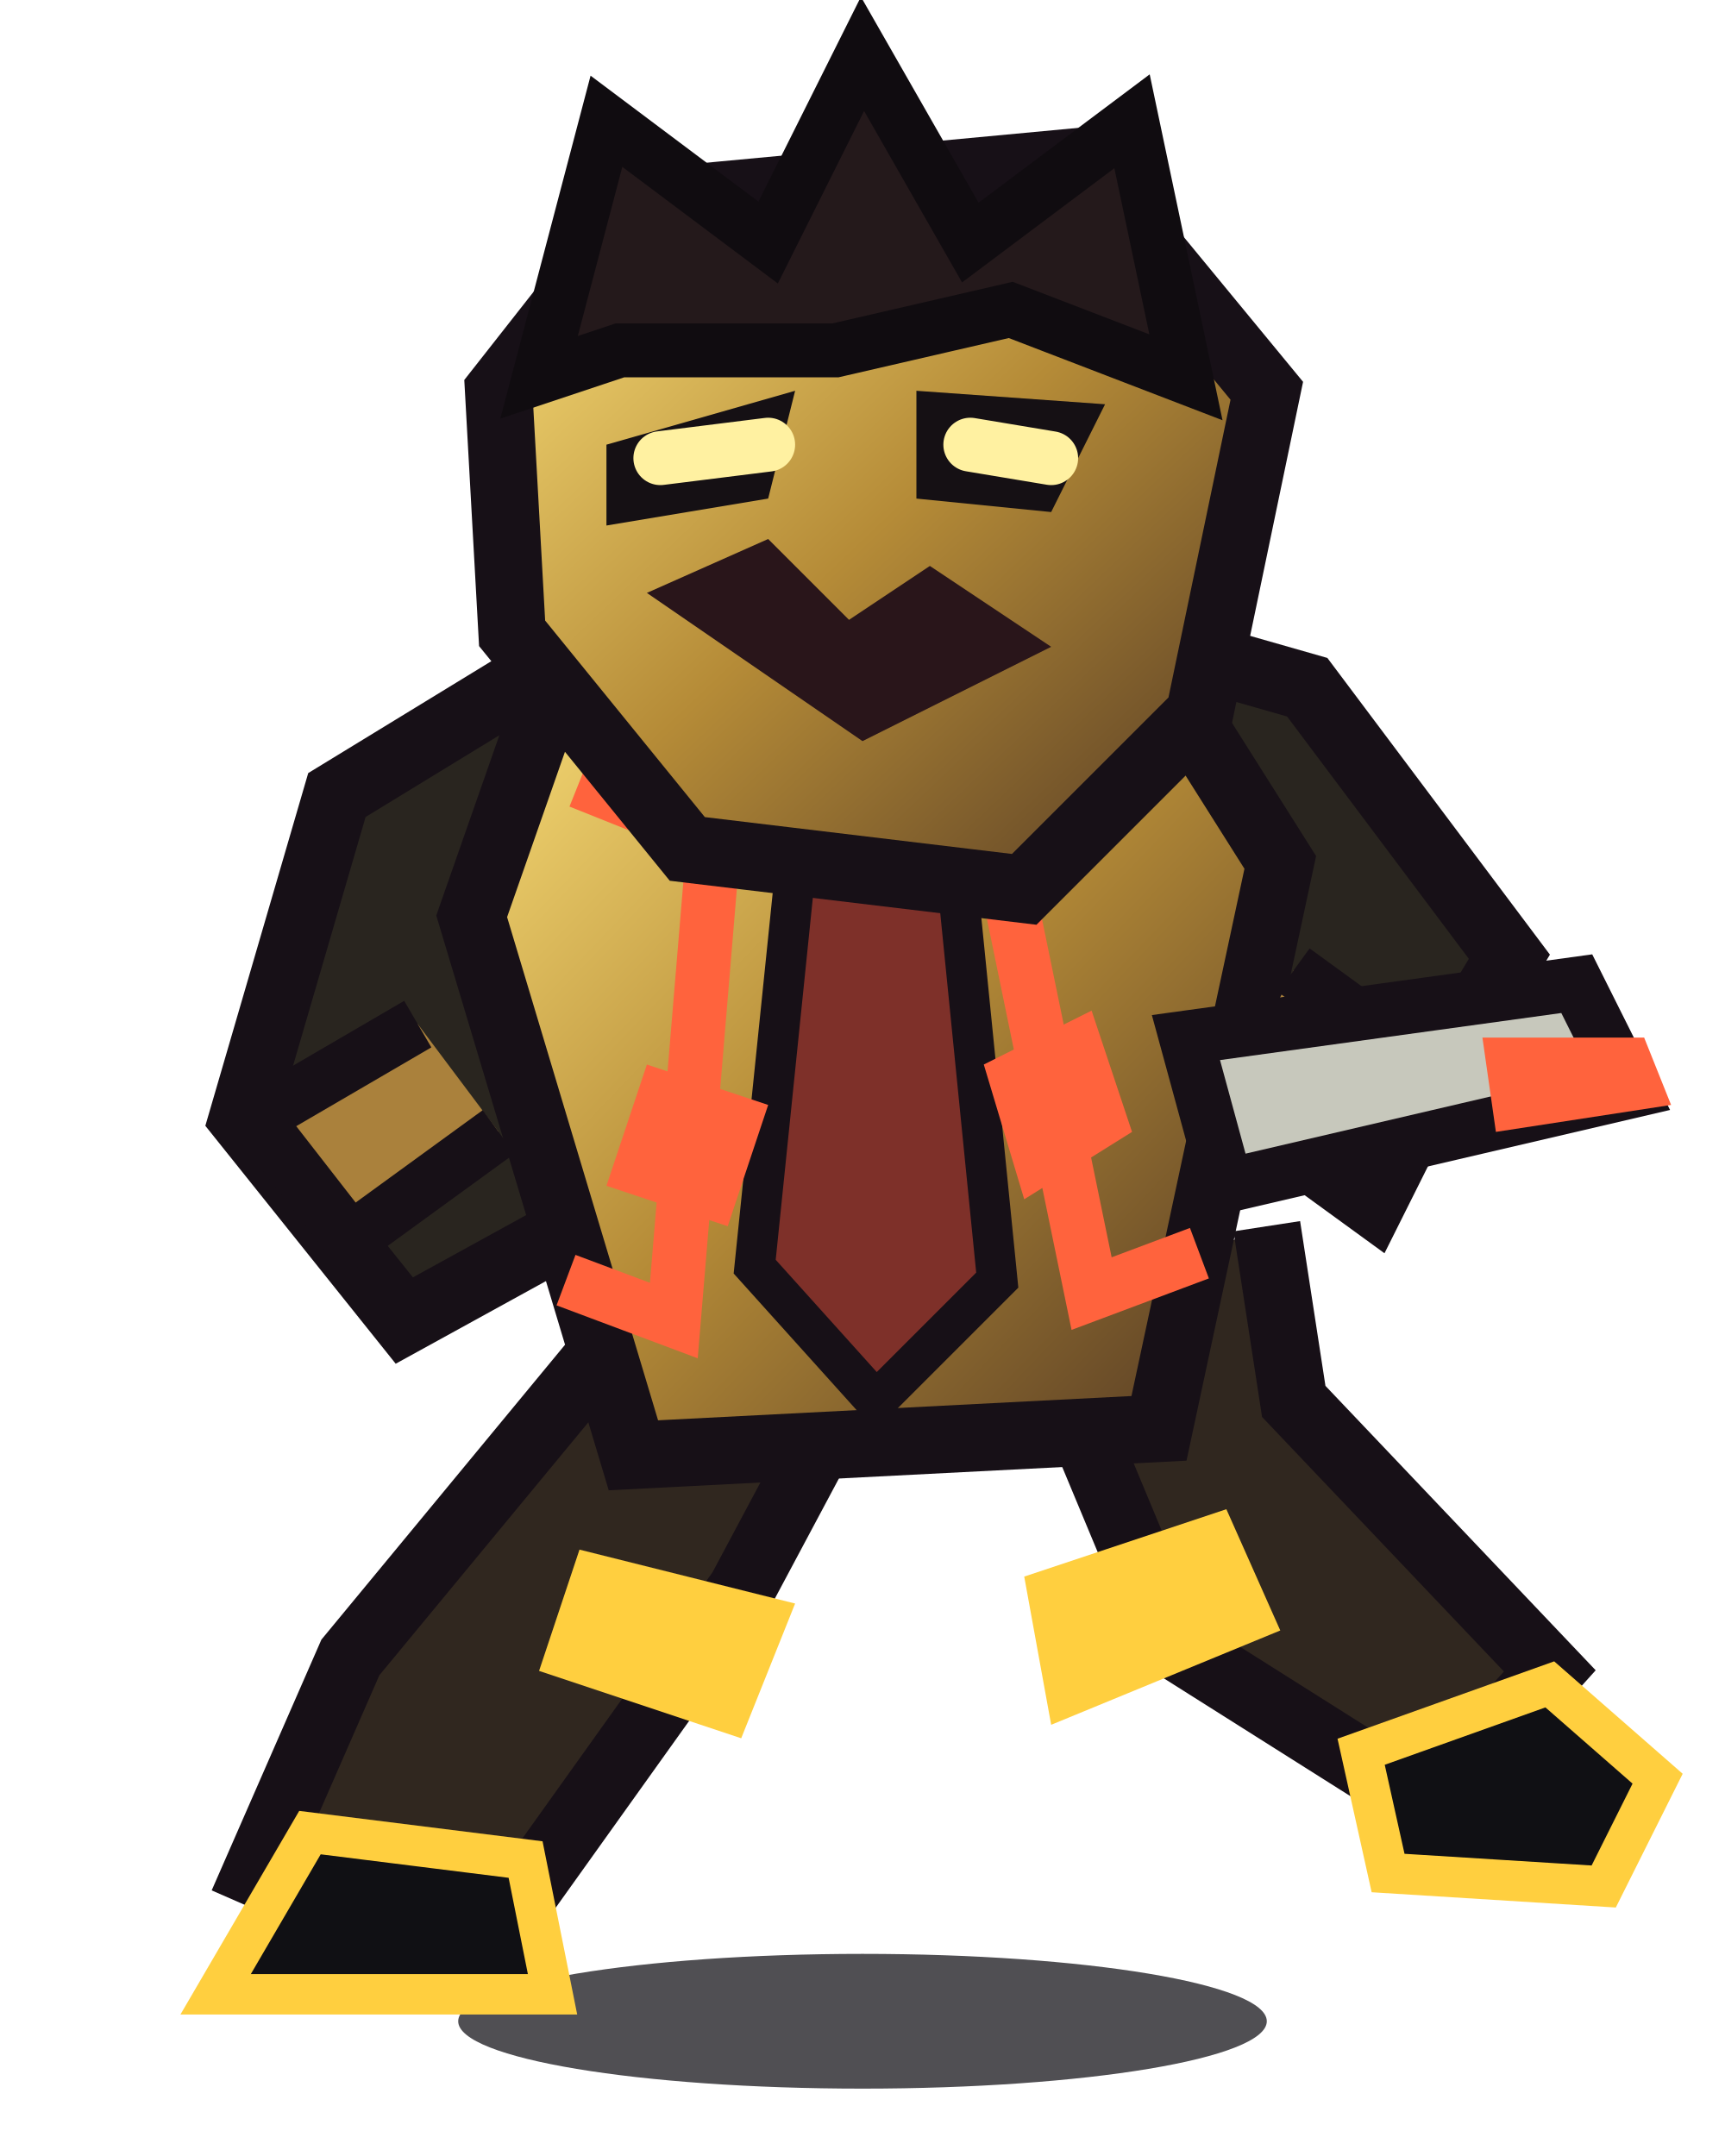
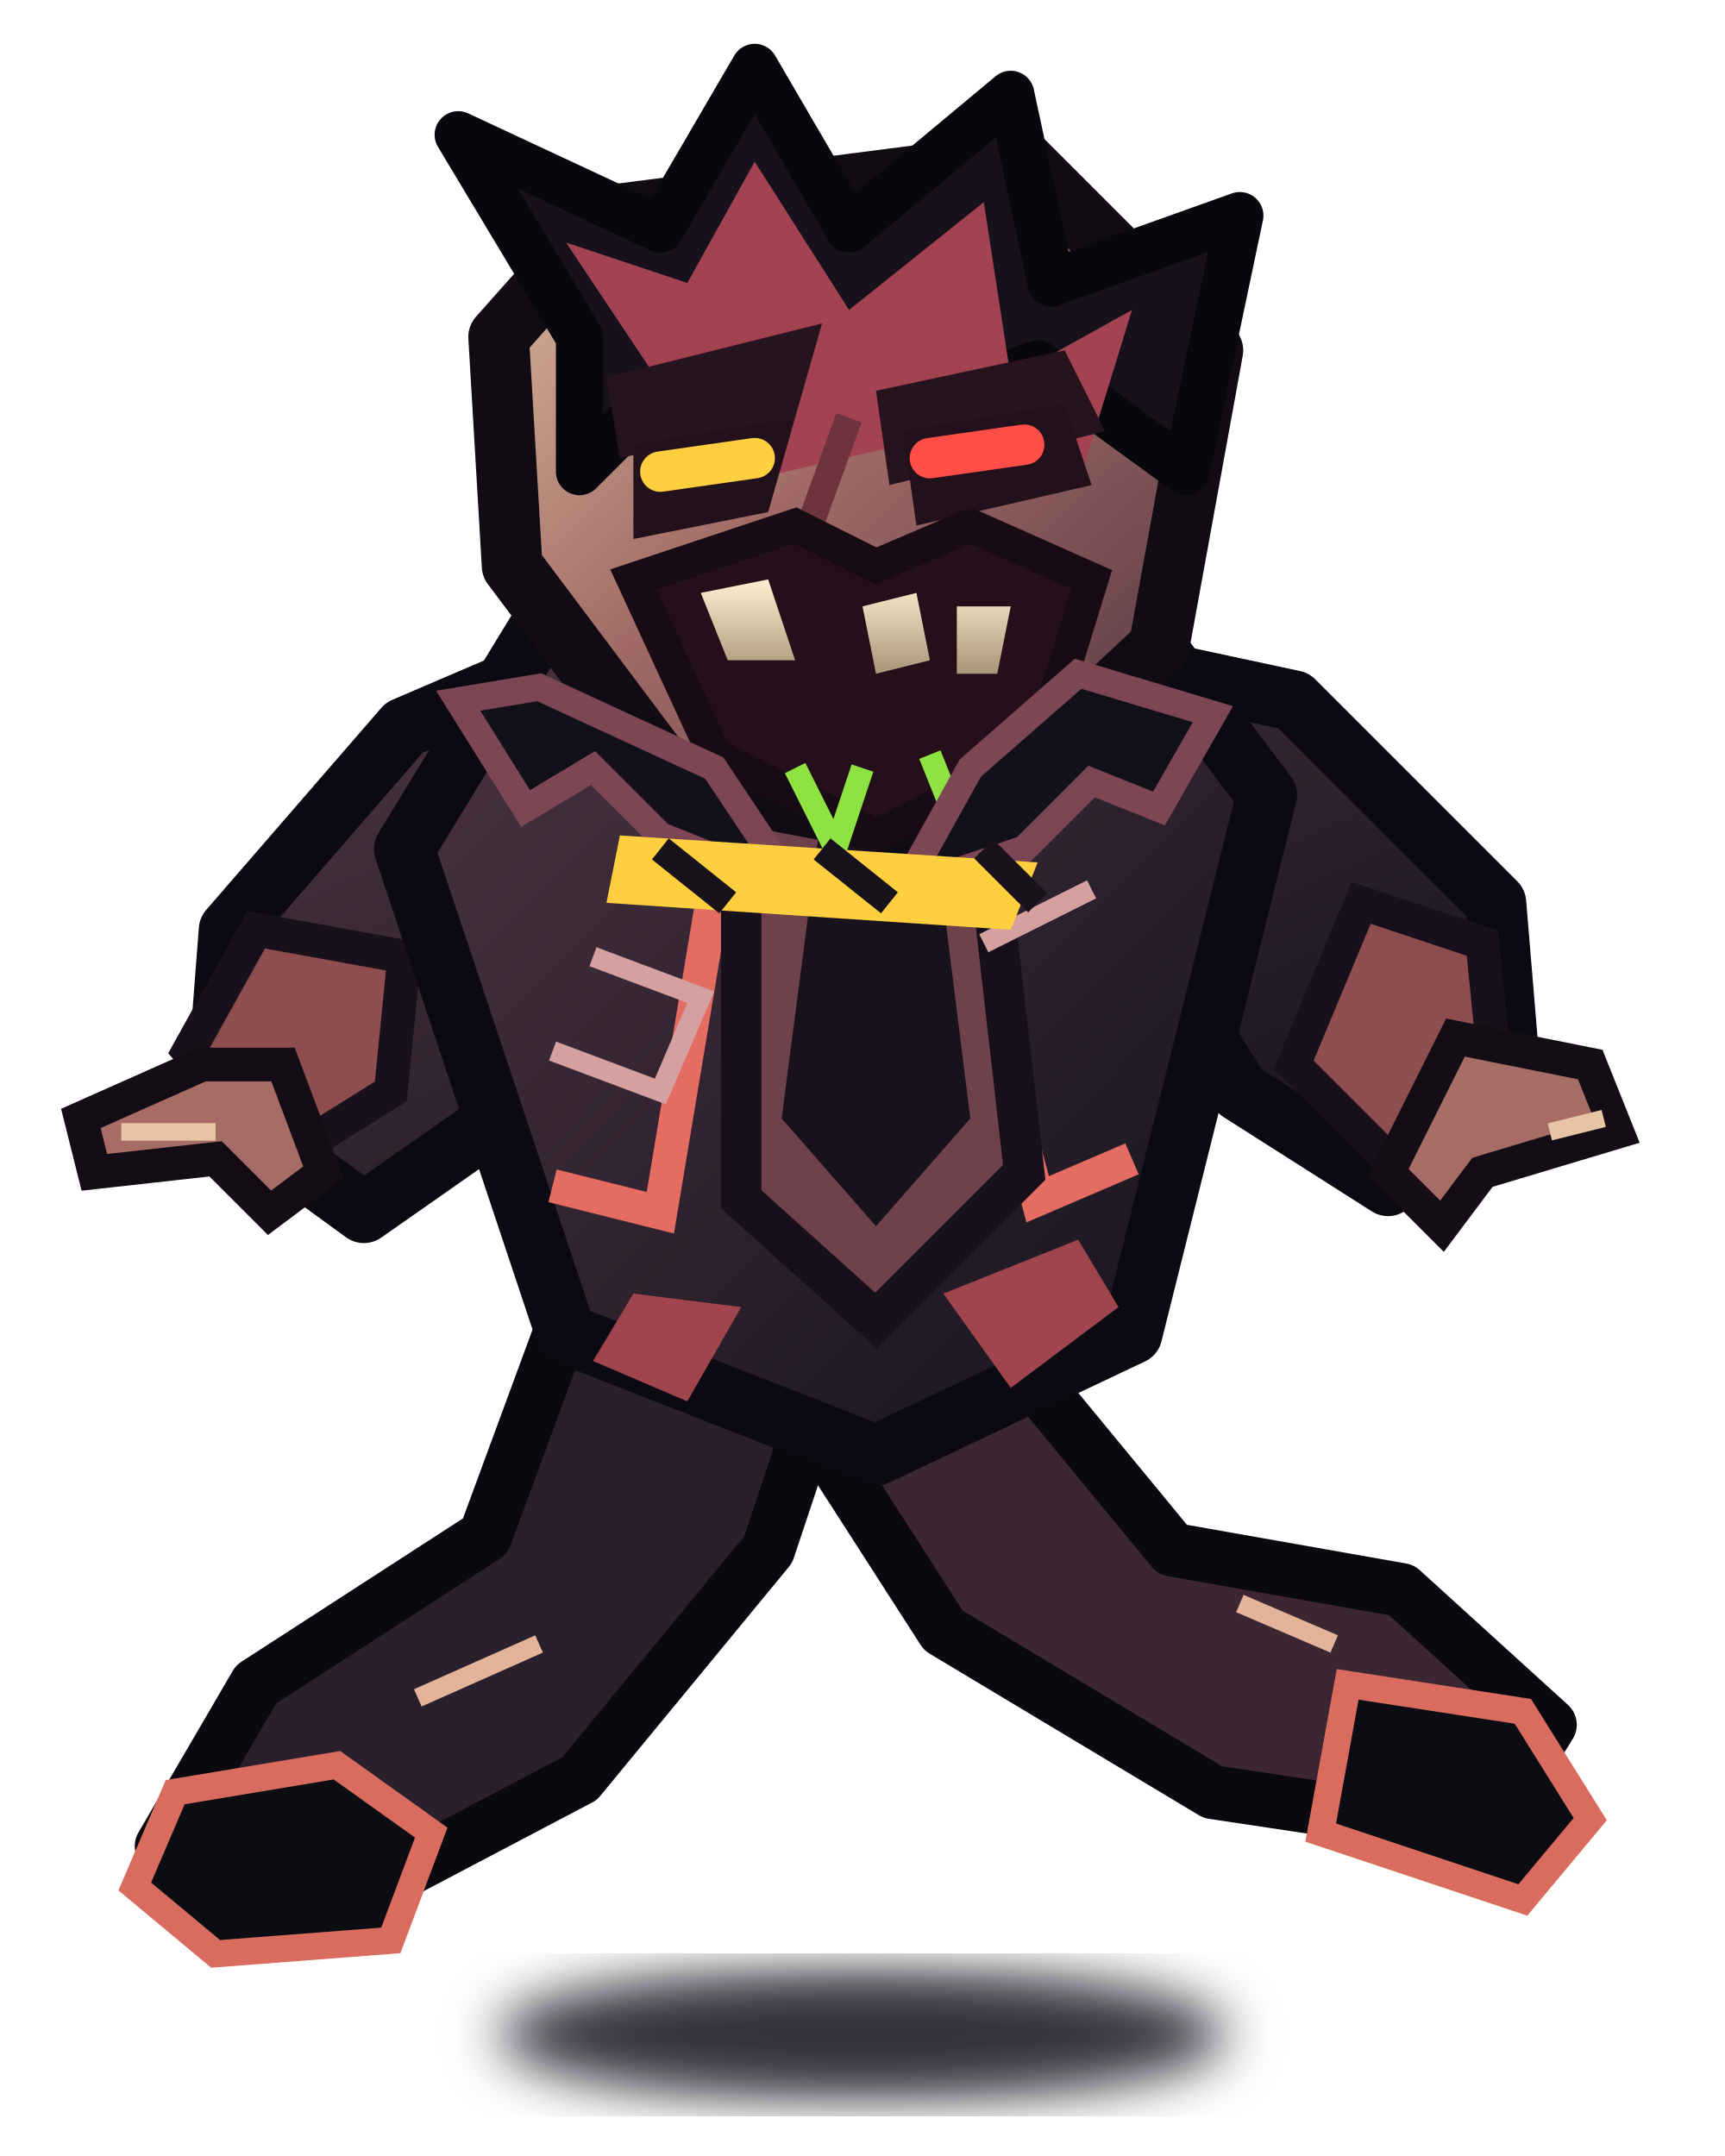
<svg xmlns="http://www.w3.org/2000/svg" viewBox="0 0 128 160">
  <defs>
-     <linearGradient id="skin" x2="1" y2="1">
-       <stop stop-color="#ffe57d" />
-       <stop offset=".5" stop-color="#b58b37" />
-       <stop offset="1" stop-color="#4e3523" />
+     <linearGradient id="skin" x1="0" y1="0" x2="1" y2="1">
+       <stop stop-color="#e0c0a0" />
+       <stop offset=".45" stop-color="#a16a66" />
+       <stop offset="1" stop-color="#4c313e" />
    </linearGradient>
+     <linearGradient id="rags" x1="0" y1="0" x2="1" y2="1">
+       <stop stop-color="#4e3443" />
+       <stop offset="1" stop-color="#12121b" />
+     </linearGradient>
+     <linearGradient id="bone" x1="0" y1="0" x2="0" y2="1">
+       <stop stop-color="#fff0d1" />
+       <stop offset="1" stop-color="#a99577" />
+     </linearGradient>
+     <filter id="shadow">
+       <feGaussianBlur stdDeviation="2" />
+     </filter>
  </defs>
-   <ellipse cx="64" cy="150" rx="30" ry="5" fill="#05040a" opacity=".7" />
-   <path d="m45 100-19 23-7 16 16 7 20-28 8-15M77 98l10 24 19 12 9-10-19-20-2-13" fill="#30271f" stroke="#171017" stroke-width="5" />
-   <path d="m23 136 16 2 2 10-25 0zM101 130l14-5 8 7-4 8-16-1z" fill="#101014" stroke="#ffcf3f" stroke-width="3" />
-   <path d="m43 48-18 11-7 24 12 15 20-11M83 47l14 4 15 20-9 15-17-10" fill="#29251f" stroke="#171017" stroke-width="5" />
-   <path d="m42 48 41-3 12 19-9 42-39 2-12-40z" fill="url(#skin)" stroke="#171017" stroke-width="5" />
-   <path d="m43 58 10 4-3 36-8-3M82 56l-8 6 7 34 8-3" stroke="#ff633d" stroke-width="4" fill="none" />
-   <path d="m60 55 10 0 4 40-9 9-9-10z" fill="#7e3029" stroke="#171017" stroke-width="3" />
-   <path d="m48 15 32-3 14 17-5 24-13 13-25-3-13-16-1-18z" fill="url(#skin)" stroke="#171017" stroke-width="5" />
-   <path d="m40 28 5-19 12 9 7-14 8 14 12-9 4 19-13-5-13 3-16 0z" fill="#24191b" stroke="#100c10" stroke-width="4" />
-   <path d="m45 33 14-4-2 8-12 2M68 29l14 1-4 8-10-1" fill="#151014" />
-   <path d="m49 34 8-1M72 33l6 1" stroke="#fff1a1" stroke-width="4" stroke-linecap="round" />
-   <path d="m48 44 9-4 6 6 6-4 9 6-14 7z" fill="#29151a" />
-   <path d="m31 76-12 7 7 9 11-8M96 72l11 8-5 10-11-8" fill="#aa813c" stroke="#171017" stroke-width="4" />
-   <path d="m88 77 29-4 4 8-30 7z" fill="#c7c8bc" stroke="#171017" stroke-width="4" />
-   <path d="m110 77 12 0 2 5-13 2z" fill="#ff633d" />
-   <path d="m43 115 16 4-4 10-15-5M76 117l15-5 4 9-17 7" fill="#ffcf3f" />
-   <path d="m48 79 9 3-3 9-9-3M73 79l8-4 3 9-8 5" fill="#ff633d" />
+   <ellipse cx="64" cy="151" rx="27" ry="5" fill="#020207" opacity=".8" filter="url(#shadow)" />
+   <path d="m43 95-7 19-17 11-7 12 12 5 19-10 14-17 5-15z" fill="#29202b" stroke="#09090f" stroke-width="4" stroke-linejoin="round" />
+   <path d="m73 98 14 17 17 3 11 10-5 8-20-3-20-12-9-14z" fill="#3b2631" stroke="#09090f" stroke-width="4" stroke-linejoin="round" />
+   <path d="m13 133 12-2 7 5-3 8-13 1-6-5zM100 125l13 2 5 8-5 6-15-5z" fill="#0c0c13" stroke="#d96c5f" stroke-width="2" />
+   <path d="m31 126 9-4m52-3 7 3" stroke="#e3b49a" stroke-width="1.4" />
+   <path d="m44 48-14 6-13 15-1 13 11 8 10-7 11-17M82 49l14 3 15 15 1 12-9 9-11-7-10-16" fill="url(#rags)" stroke="#0b0911" stroke-width="4.5" stroke-linejoin="round" />
+   <path d="m19 69 11 2-1 10-8 5-7-8zM101 67l9 3 1 10-8 6-7-7z" fill="#8e4e4f" stroke="#18101a" stroke-width="2.5" />
+   <path d="m41 45 41-2 12 16-10 40-19 9-23-9-12-36z" fill="url(#rags)" stroke="#0b0911" stroke-width="4.5" stroke-linejoin="round" />
+   <path d="m44 55 10 5-5 30-8-2m37-32-8 7 7 26 7-3" fill="none" stroke="#e56c62" stroke-width="2.5" />
+   <path d="m55 53 17-1 4 35-11 11-10-9z" fill="#6f414b" stroke="#17101a" stroke-width="3" />
+   <path d="m61 60 8-1 3 24-7 8-7-8z" fill="#17121c" />
+   <path d="m44 71 8 3-3 7-8-3m32-8 8-4" fill="none" stroke="#d4a0a0" stroke-width="1.5" />
+   <path d="m47 96 8 1-4 7-7-3m26-5 10-4 3 5-8 6" fill="#a0444d" />
+   <path d="m54 44 1 12 9 7 8-9-1-12z" fill="#804c50" stroke="#1b1119" stroke-width="2.5" />
+   <path d="m45 16 31-4 14 14-4 22-15 14-21-4-12-16-1-17z" fill="url(#skin)" stroke="#110b13" stroke-width="4.5" stroke-linejoin="round" />
+   <path d="m43 25-9-15 15 7 7-12 7 12 12-10 3 14 14-5-4 19-11-8-12 4-14-4-8 8z" fill="#17111c" stroke="#07070c" stroke-width="3.5" stroke-linejoin="round" />
+   <path d="m42 18 9 3 5-9 7 11 10-8 2 13 9-5-4 13-13-3-13 3z" fill="#a34251" />
+   <path d="m45 28 16-4-2 7-13 3m19-5 14-3 3 6-16 4z" fill="#26131e" />
+   <path d="m47 33 12-2-2 7-10 2zM67 32l12-2 2 6-13 3z" fill="#22111a" />
+   <path d="m49 35 7-1" stroke="#ffcf3f" stroke-width="3" stroke-linecap="round" />
+   <path d="m69 34 7-1" stroke="#ff4e47" stroke-width="3" stroke-linecap="round" />
+   <path d="m63 31-4 11 4 2" fill="none" stroke="#6e343e" stroke-width="2" />
+   <path d="m47 43 12-4 6 3 7-3 9 4-4 13-12 6-12-6z" fill="#250f1a" stroke="#190b13" stroke-width="2.5" />
+   <path d="m52 44 5-1 2 6-5 0m10-4 4-1 1 5-4 1m6-5 4 0-1 5-3 0" fill="url(#bone)" />
+   <path d="m59 57 3 6 2-6m5-1 2 5" fill="none" stroke="#8ee342" stroke-width="1.7" />
+   <path d="m40 51 13 6 6 9-10-4-5-5-5 3-5-8zM80 50l-8 7-5 9 9-3 5-5 5 2 4-7z" fill="#121019" stroke="#7d4654" stroke-width="2" />
+   <path d="m46 62 31 2-2 5-30-2z" fill="#ffcf3f" />
+   <path d="m49 63 5 4m7-4 5 4m7-4 4 4" stroke="#18131a" stroke-width="2" />
+   <path d="m15 79-9 4 1 4 9-1 4 4 4-3-3-8zM108 77l10 2 2 5-10 3-3 4-4-4z" fill="#a76c66" stroke="#140d15" stroke-width="2.5" />
+   <path d="m9 84 7 0m99 0 4-1" stroke="#e7c4a4" stroke-width="1.3" />
</svg>
